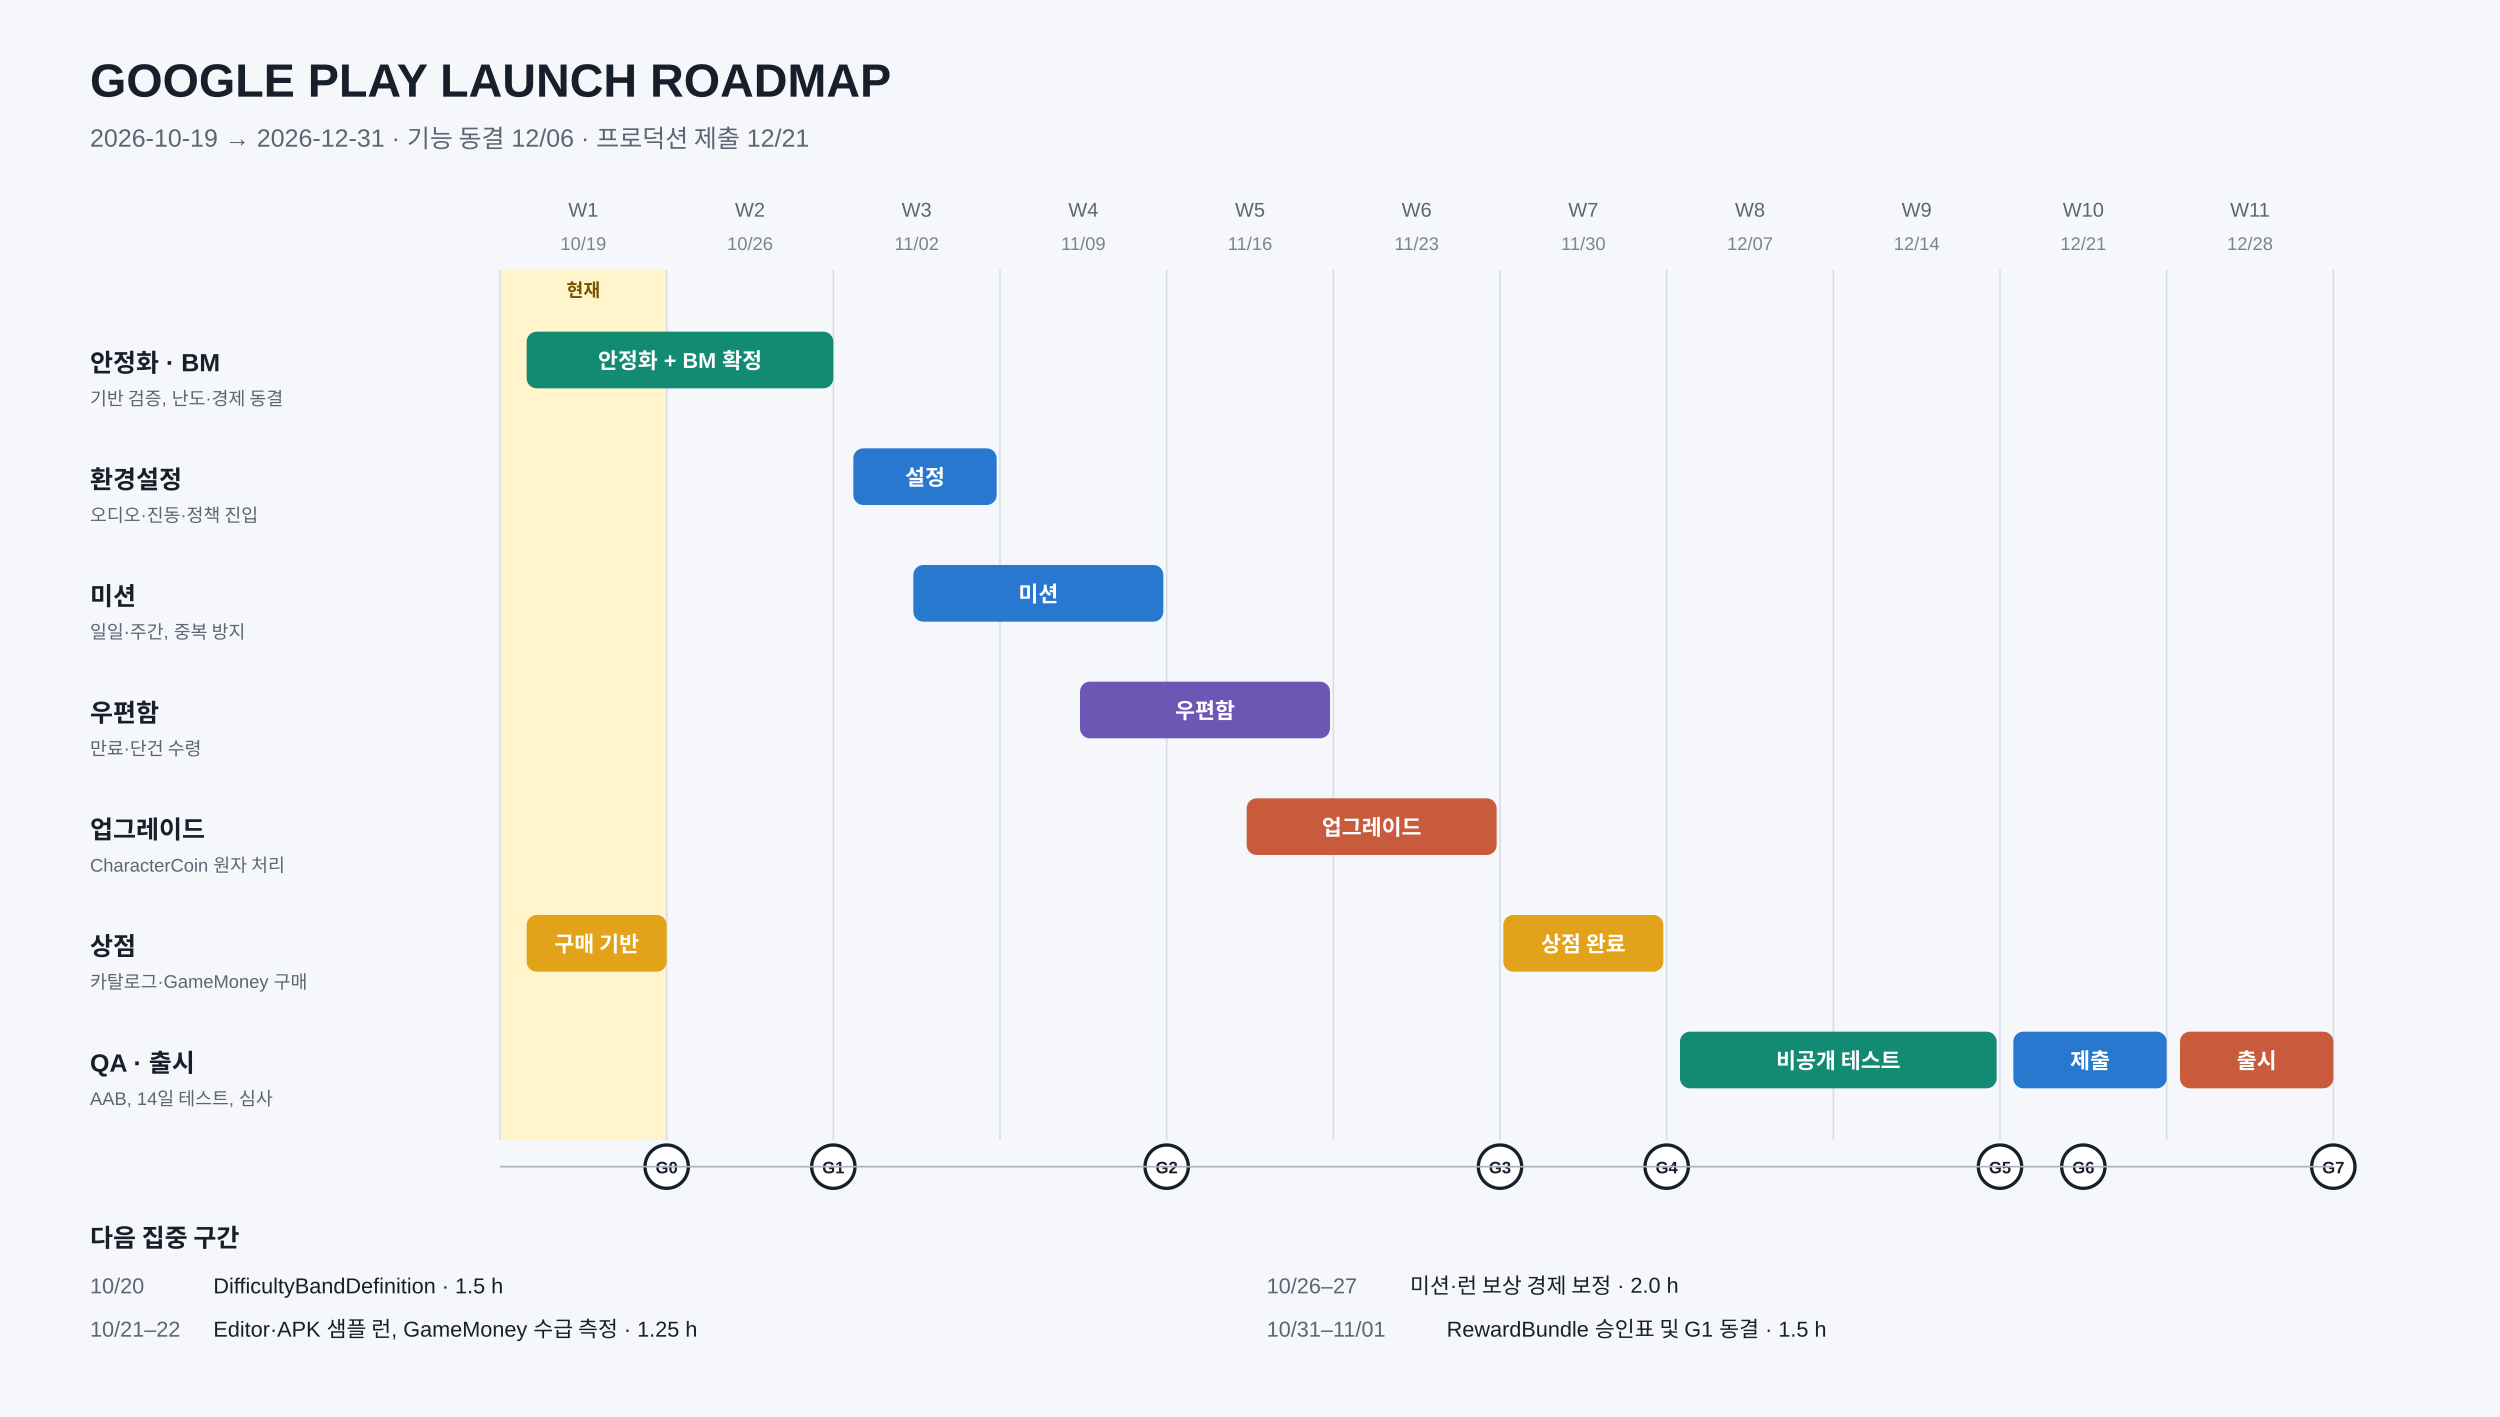
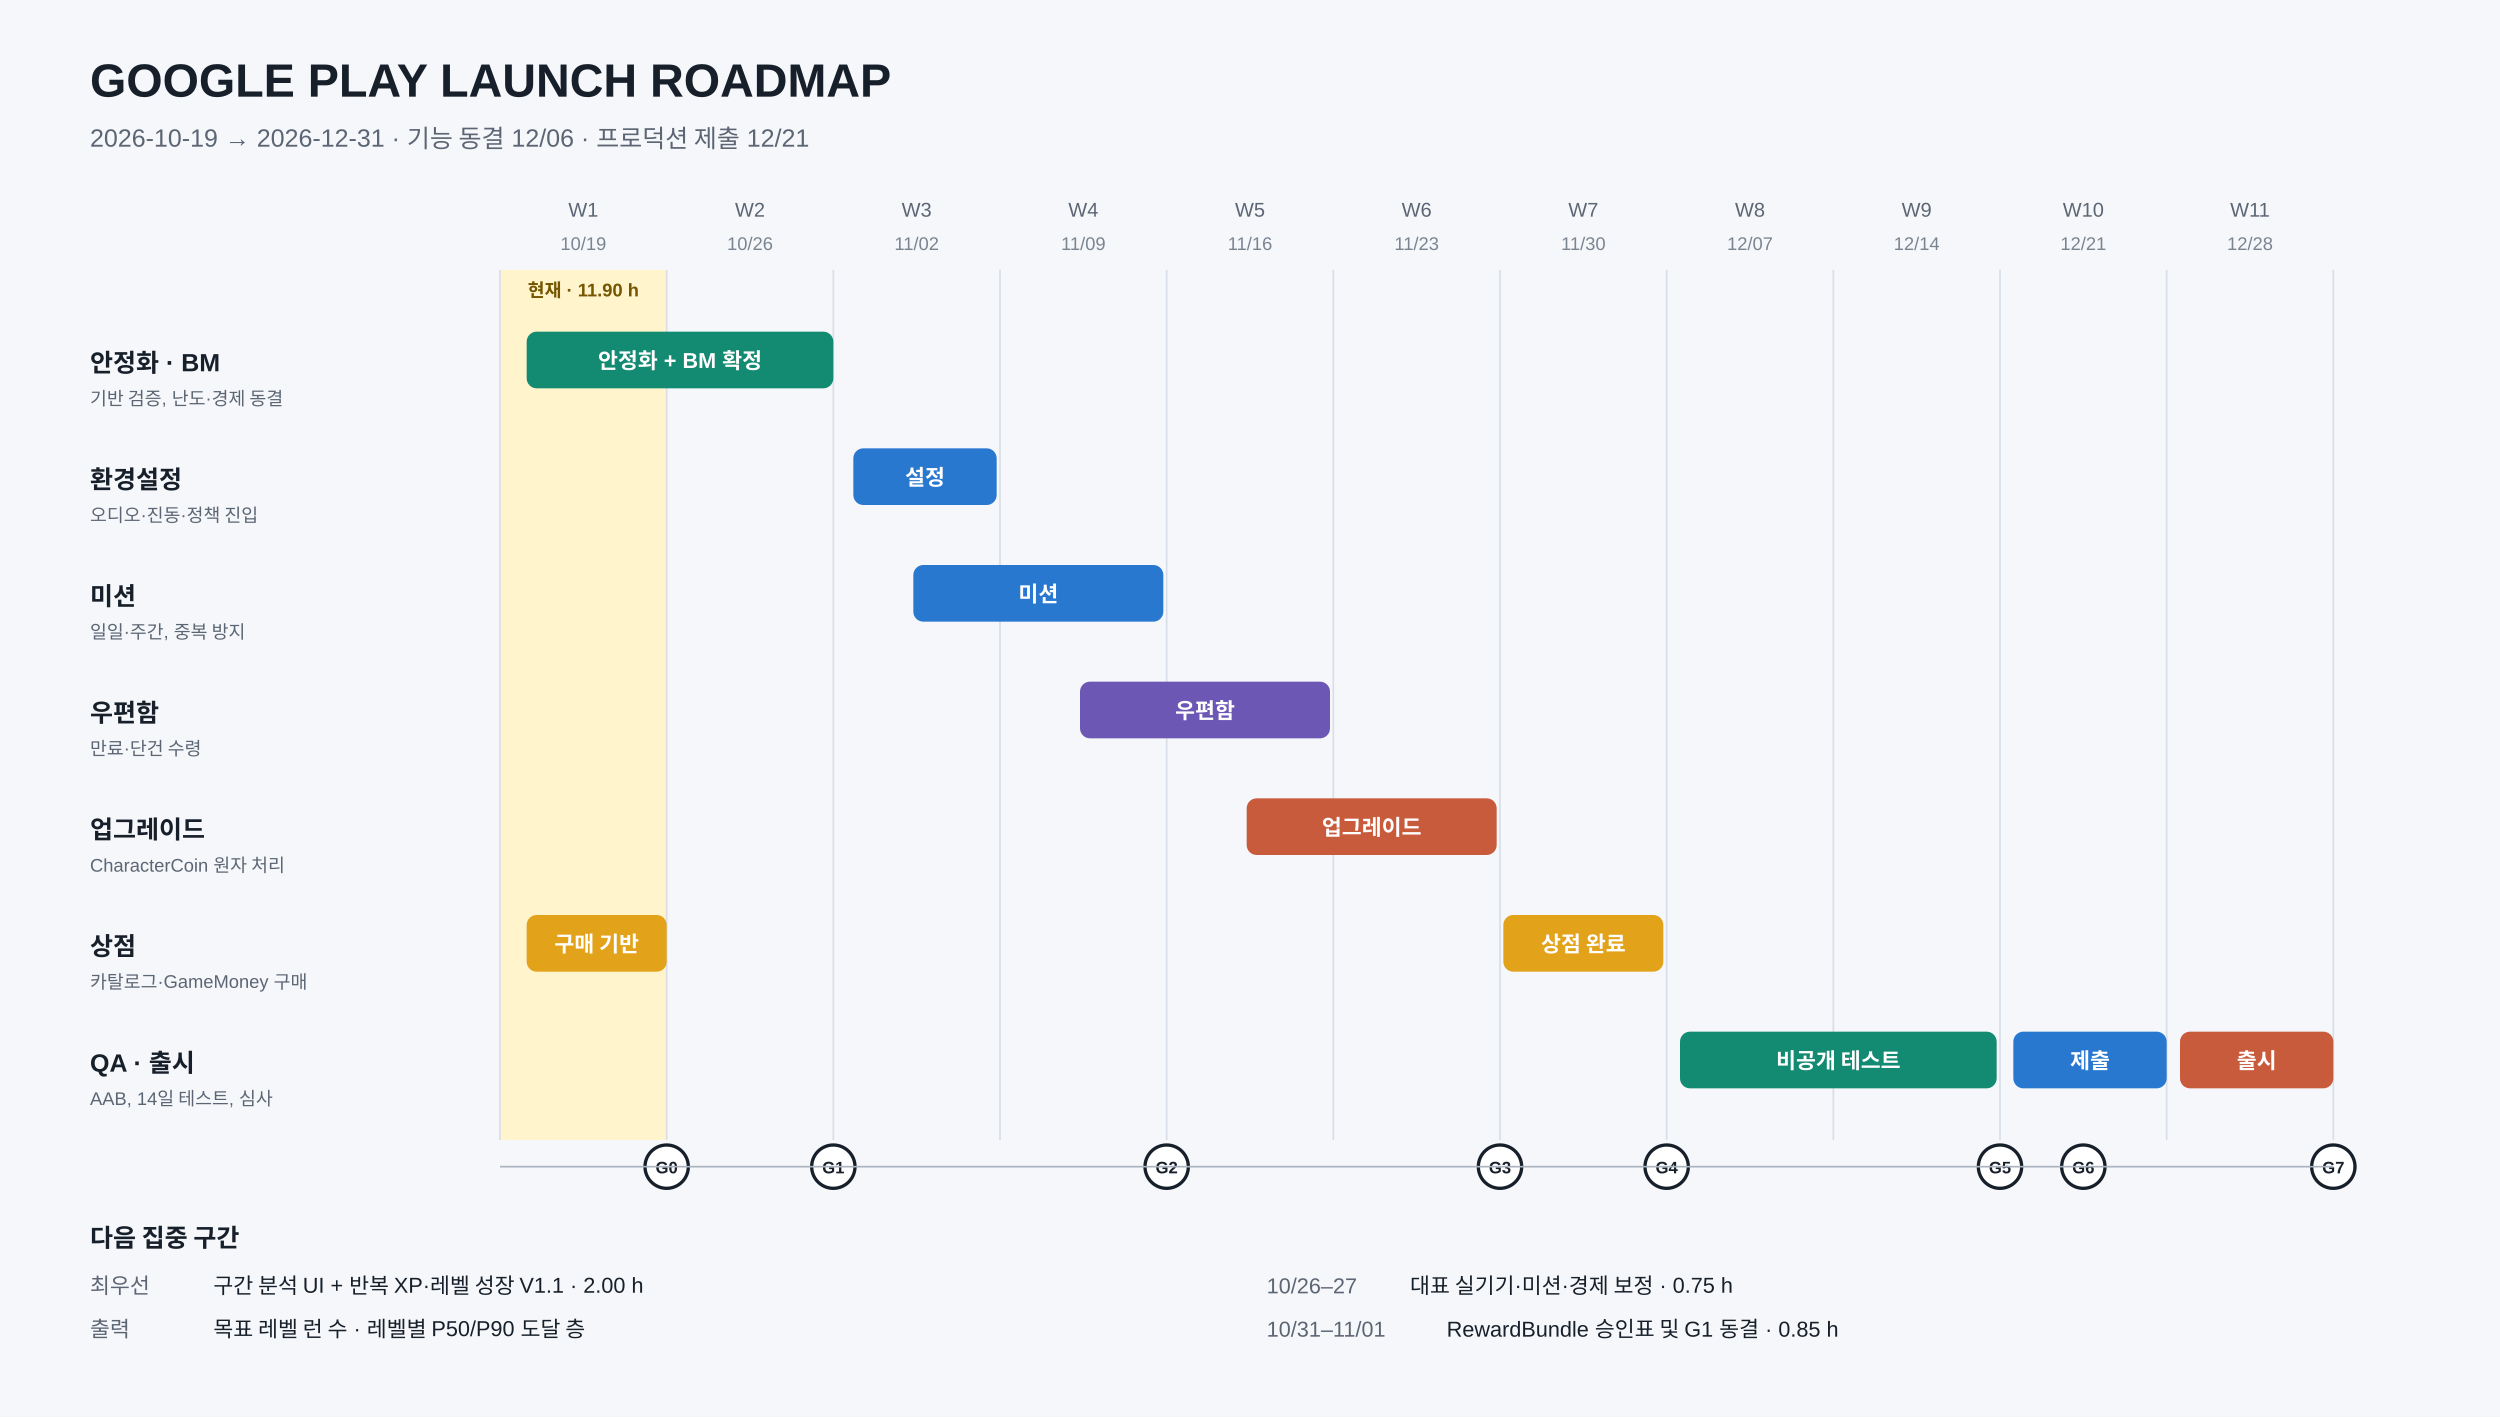
<svg xmlns="http://www.w3.org/2000/svg" width="1500" height="850" viewBox="0 0 1500 850" role="img" aria-labelledby="title desc">
  <rect width="1500" height="850" fill="#F5F7FA" />
  <text x="54" y="58" fill="#17202A" font-family="Arial, sans-serif" font-size="28" font-weight="700">GOOGLE PLAY LAUNCH ROADMAP</text>
  <text x="54" y="88" fill="#5B6573" font-family="Arial, sans-serif" font-size="15">2026-10-19 → 2026-12-31 · 기능 동결 12/06 · 프로덕션 제출 12/21</text>
  <g font-family="Arial, sans-serif" font-size="12" fill="#5B6573" text-anchor="middle">
    <text x="350" y="130">W1</text>
    <text x="450" y="130">W2</text>
    <text x="550" y="130">W3</text>
    <text x="650" y="130">W4</text>
    <text x="750" y="130">W5</text>
    <text x="850" y="130">W6</text>
    <text x="950" y="130">W7</text>
    <text x="1050" y="130">W8</text>
    <text x="1150" y="130">W9</text>
    <text x="1250" y="130">W10</text>
    <text x="1350" y="130">W11</text>
  </g>
  <g font-family="Arial, sans-serif" font-size="11" fill="#7A8491" text-anchor="middle">
    <text x="350" y="150">10/19</text>
    <text x="450" y="150">10/26</text>
    <text x="550" y="150">11/02</text>
    <text x="650" y="150">11/09</text>
    <text x="750" y="150">11/16</text>
    <text x="850" y="150">11/23</text>
    <text x="950" y="150">11/30</text>
    <text x="1050" y="150">12/07</text>
    <text x="1150" y="150">12/14</text>
    <text x="1250" y="150">12/21</text>
    <text x="1350" y="150">12/28</text>
  </g>
  <rect x="300" y="162" width="100" height="522" fill="#FFF4CC" />
-   <text x="350" y="178" text-anchor="middle" fill="#755500" font-family="Arial, sans-serif" font-size="11" font-weight="700">현재</text>
+   <text x="350" y="178" text-anchor="middle" fill="#755500" font-family="Arial, sans-serif" font-size="11" font-weight="700">현재 · 11.90 h</text>
  <g stroke="#D8DEE7" stroke-width="1">
    <line x1="300" y1="162" x2="300" y2="684" />
    <line x1="400" y1="162" x2="400" y2="684" />
    <line x1="500" y1="162" x2="500" y2="684" />
    <line x1="600" y1="162" x2="600" y2="684" />
    <line x1="700" y1="162" x2="700" y2="684" />
    <line x1="800" y1="162" x2="800" y2="684" />
    <line x1="900" y1="162" x2="900" y2="684" />
    <line x1="1000" y1="162" x2="1000" y2="684" />
    <line x1="1100" y1="162" x2="1100" y2="684" />
    <line x1="1200" y1="162" x2="1200" y2="684" />
    <line x1="1300" y1="162" x2="1300" y2="684" />
    <line x1="1400" y1="162" x2="1400" y2="684" />
  </g>
  <g font-family="Arial, sans-serif" font-size="15" fill="#17202A">
    <text x="54" y="223" font-weight="700">안정화 · BM</text>
    <text x="54" y="293" font-weight="700">환경설정</text>
    <text x="54" y="363" font-weight="700">미션</text>
    <text x="54" y="433" font-weight="700">우편함</text>
    <text x="54" y="503" font-weight="700">업그레이드</text>
    <text x="54" y="573" font-weight="700">상점</text>
    <text x="54" y="643" font-weight="700">QA · 출시</text>
  </g>
  <g font-family="Arial, sans-serif" font-size="11" fill="#5B6573">
    <text x="54" y="243">기반 검증, 난도·경제 동결</text>
    <text x="54" y="313">오디오·진동·정책 진입</text>
    <text x="54" y="383">일일·주간, 중복 방지</text>
    <text x="54" y="453">만료·단건 수령</text>
    <text x="54" y="523">CharacterCoin 원자 처리</text>
    <text x="54" y="593">카탈로그·GameMoney 구매</text>
    <text x="54" y="663">AAB, 14일 테스트, 심사</text>
  </g>
  <g font-family="Arial, sans-serif" font-size="13" font-weight="700" fill="#FFFFFF">
    <rect x="316" y="199" width="184" height="34" rx="6" fill="#138A72" />
    <text x="408" y="221" text-anchor="middle">안정화 + BM 확정</text>
    <rect x="512" y="269" width="86" height="34" rx="6" fill="#2878D0" />
    <text x="555" y="291" text-anchor="middle">설정</text>
    <rect x="548" y="339" width="150" height="34" rx="6" fill="#2878D0" />
    <text x="623" y="361" text-anchor="middle">미션</text>
    <rect x="648" y="409" width="150" height="34" rx="6" fill="#6C57B5" />
    <text x="723" y="431" text-anchor="middle">우편함</text>
    <rect x="748" y="479" width="150" height="34" rx="6" fill="#C85B3C" />
    <text x="823" y="501" text-anchor="middle">업그레이드</text>
    <rect x="316" y="549" width="84" height="34" rx="6" fill="#E2A21A" />
    <text x="358" y="571" text-anchor="middle">구매 기반</text>
    <rect x="902" y="549" width="96" height="34" rx="6" fill="#E2A21A" />
    <text x="950" y="571" text-anchor="middle">상점 완료</text>
    <rect x="1008" y="619" width="190" height="34" rx="6" fill="#138A72" />
    <text x="1103" y="641" text-anchor="middle">비공개 테스트</text>
    <rect x="1208" y="619" width="92" height="34" rx="6" fill="#2878D0" />
    <text x="1254" y="641" text-anchor="middle">제출</text>
    <rect x="1308" y="619" width="92" height="34" rx="6" fill="#C85B3C" />
    <text x="1354" y="641" text-anchor="middle">출시</text>
  </g>
  <g stroke="#17202A" stroke-width="2" fill="#FFFFFF" font-family="Arial, sans-serif" font-size="10" text-anchor="middle">
    <circle cx="400" cy="700" r="13" />
    <circle cx="500" cy="700" r="13" />
    <circle cx="700" cy="700" r="13" />
    <circle cx="900" cy="700" r="13" />
    <circle cx="1000" cy="700" r="13" />
    <circle cx="1200" cy="700" r="13" />
    <circle cx="1250" cy="700" r="13" />
    <circle cx="1400" cy="700" r="13" />
    <g fill="#17202A" stroke="none" font-weight="700">
      <text x="400" y="704">G0</text>
      <text x="500" y="704">G1</text>
      <text x="700" y="704">G2</text>
      <text x="900" y="704">G3</text>
      <text x="1000" y="704">G4</text>
      <text x="1200" y="704">G5</text>
      <text x="1250" y="704">G6</text>
      <text x="1400" y="704">G7</text>
    </g>
  </g>
  <line x1="300" y1="700" x2="1400" y2="700" stroke="#AAB3BF" stroke-width="1" />
  <g font-family="Arial, sans-serif">
    <text x="54" y="748" fill="#17202A" font-size="15" font-weight="700">다음 집중 구간</text>
-     <text x="54" y="776" fill="#5B6573" font-size="13">10/20</text>
-     <text x="128" y="776" fill="#17202A" font-size="13">DifficultyBandDefinition · 1.5 h</text>
-     <text x="54" y="802" fill="#5B6573" font-size="13">10/21–22</text>
-     <text x="128" y="802" fill="#17202A" font-size="13">Editor·APK 샘플 런, GameMoney 수급 측정 · 1.25 h</text>
+     <text x="54" y="776" fill="#5B6573" font-size="13">최우선</text>
+     <text x="128" y="776" fill="#17202A" font-size="13">구간 분석 UI + 반복 XP·레벨 성장 V1.1 · 2.00 h</text>
+     <text x="54" y="802" fill="#5B6573" font-size="13">출력</text>
+     <text x="128" y="802" fill="#17202A" font-size="13">목표 레벨 런 수 · 레벨별 P50/P90 도달 층</text>
    <text x="760" y="776" fill="#5B6573" font-size="13">10/26–27</text>
-     <text x="846" y="776" fill="#17202A" font-size="13">미션·런 보상 경제 보정 · 2.0 h</text>
+     <text x="846" y="776" fill="#17202A" font-size="13">대표 실기기·미션·경제 보정 · 0.75 h</text>
    <text x="760" y="802" fill="#5B6573" font-size="13">10/31–11/01</text>
-     <text x="868" y="802" fill="#17202A" font-size="13">RewardBundle 승인표 및 G1 동결 · 1.5 h</text>
+     <text x="868" y="802" fill="#17202A" font-size="13">RewardBundle 승인표 및 G1 동결 · 0.85 h</text>
  </g>
</svg>
